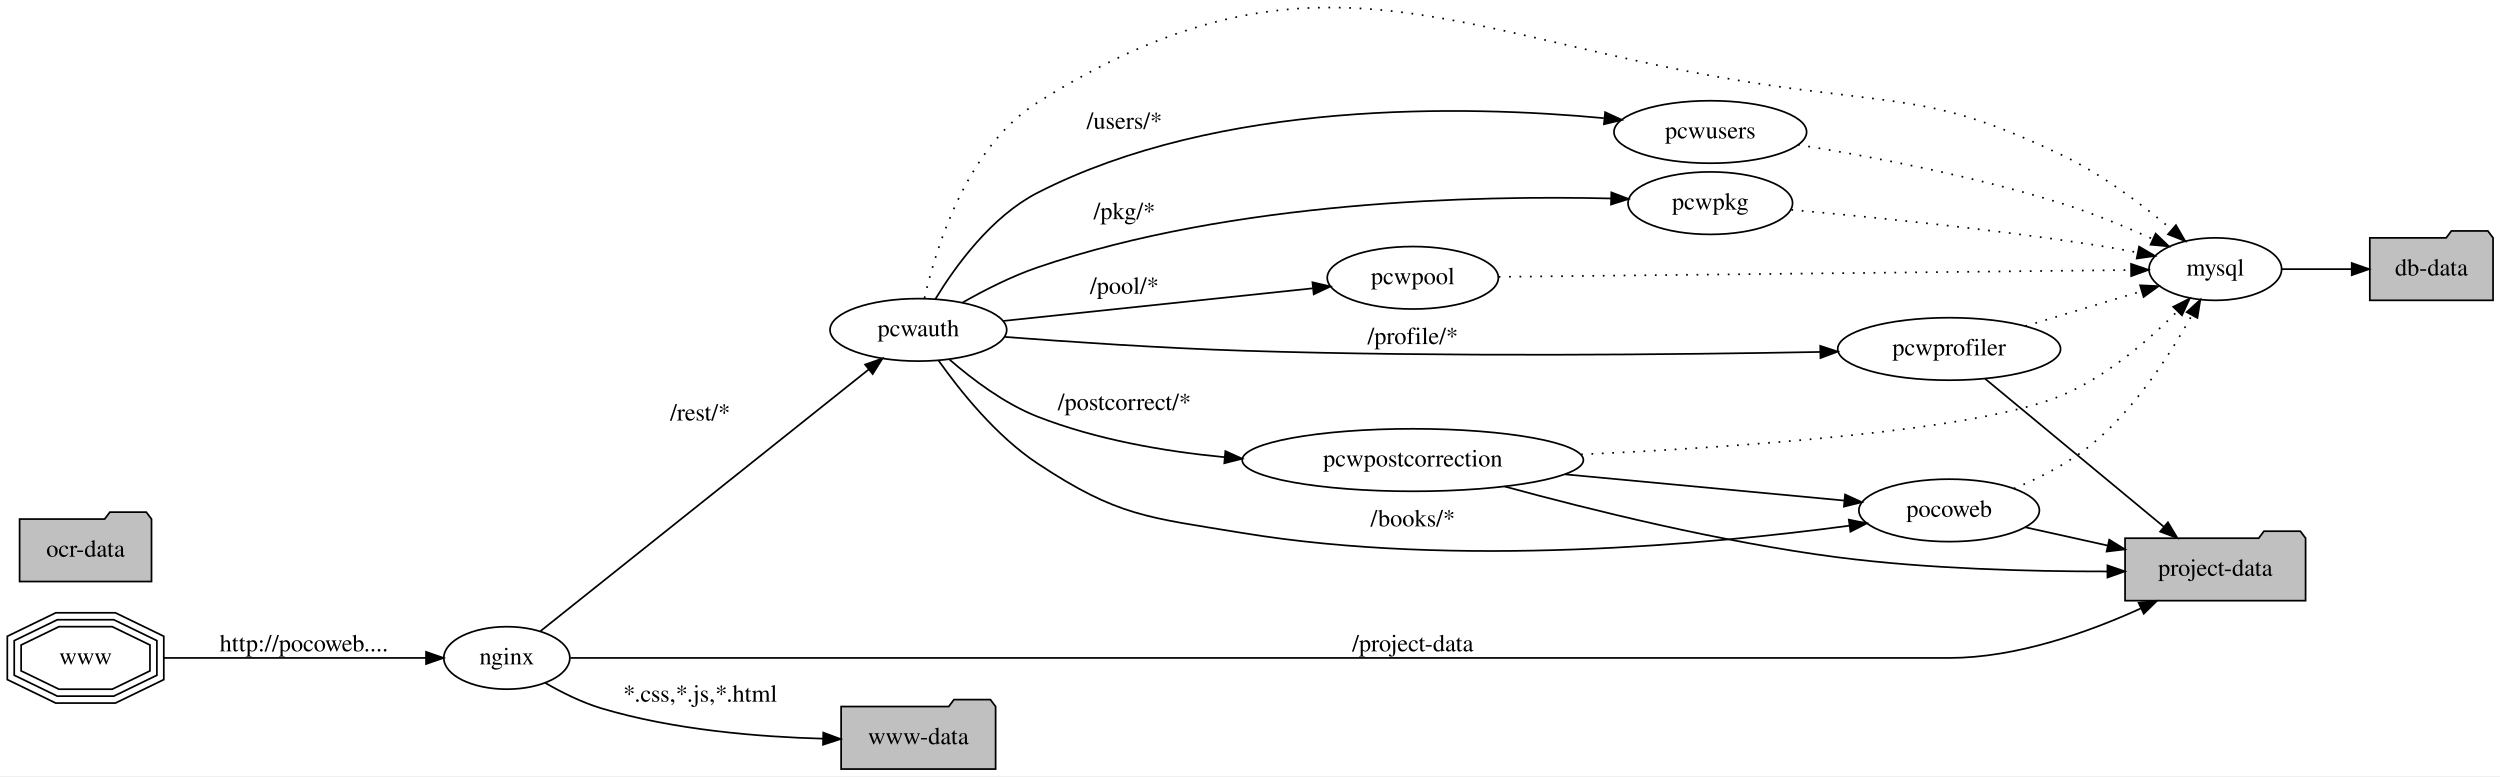
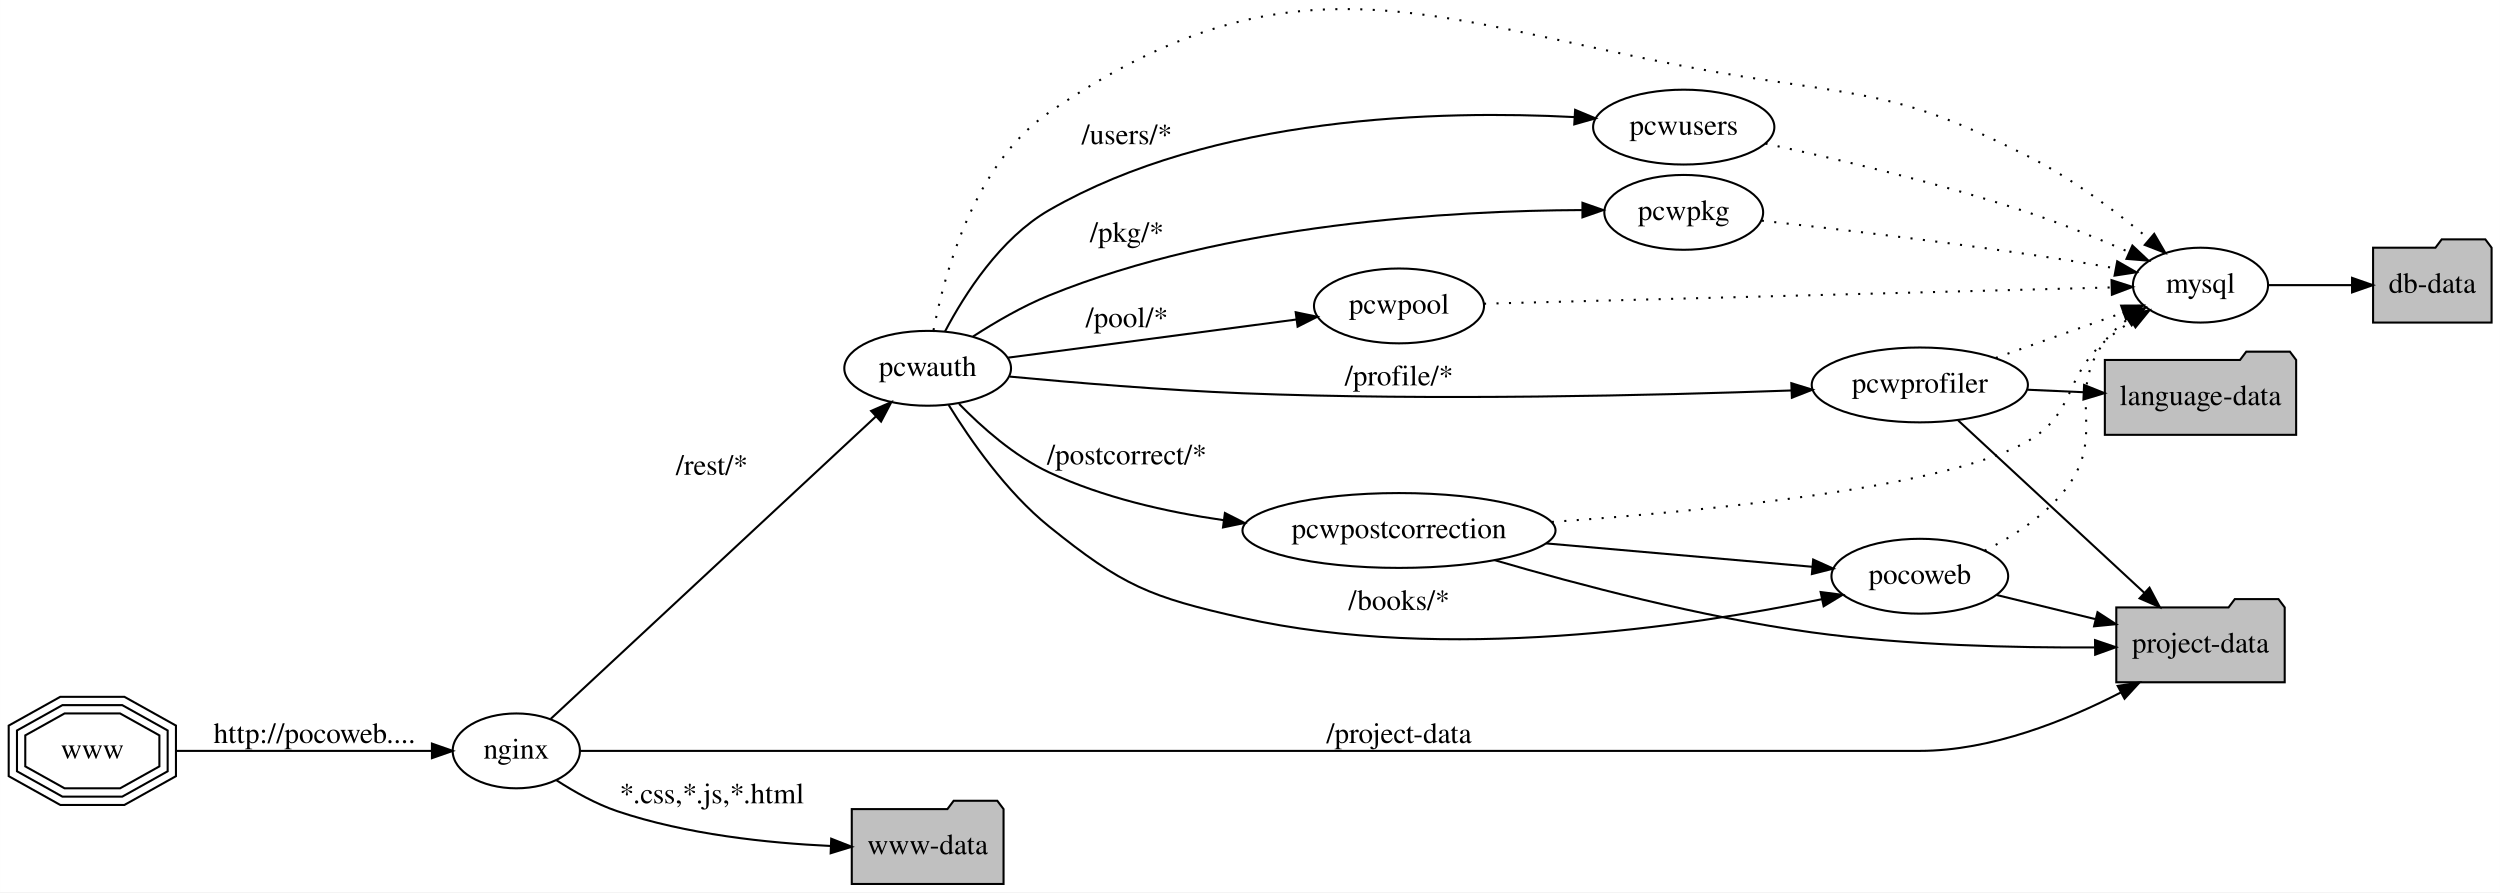
- <svg xmlns="http://www.w3.org/2000/svg" width="1440pt" height="447pt" viewBox="0.00 0.00 1440.22 447.00">
-   <g id="graph0" class="graph" transform="scale(1 1) rotate(0) translate(4 442.997)">
-     <polygon fill="#ffffff" stroke="transparent" points="-4,4 -4,-442.997 1436.216,-442.997 1436.216,4 -4,4" />
+ <svg xmlns="http://www.w3.org/2000/svg" width="1202pt" height="429pt" viewBox="0.00 0.00 1202.28 429.13">
+   <g id="graph0" class="graph" transform="scale(1 1) rotate(0) translate(4 425.1328)">
+     <polygon fill="#ffffff" stroke="transparent" points="-4,4 -4,-425.133 1198.278,-425.133 1198.278,4 -4,4" />
    <g id="node1" class="node">
-       <polygon fill="none" stroke="#000000" points="82.394,-56.544 82.394,-71.456 60.656,-82 29.914,-82 8.176,-71.456 8.176,-56.544 29.914,-46 60.656,-46 82.394,-56.544" />
-       <polygon fill="none" stroke="#000000" points="86.375,-54.033 86.375,-73.966 61.567,-86 29.003,-86 4.195,-73.966 4.195,-54.033 29.003,-42 61.567,-42 86.375,-54.033" />
-       <polygon fill="none" stroke="#000000" points="90.356,-51.523 90.356,-76.477 62.477,-90 28.093,-90 .214,-76.477 .214,-51.523 28.093,-38 62.477,-38 90.356,-51.523" />
-       <text text-anchor="middle" x="45.285" y="-60.3" font-family="Times,serif" font-size="14.00" fill="#000000">www</text>
+       <polygon fill="none" stroke="#000000" points="72.61,-56.544 72.61,-71.456 53.719,-82 27.003,-82 8.111,-71.456 8.111,-56.544 27.003,-46 53.719,-46 72.61,-56.544" />
+       <polygon fill="none" stroke="#000000" points="76.596,-54.192 76.596,-73.808 54.753,-86 25.968,-86 4.125,-73.808 4.125,-54.192 25.968,-42 54.753,-42 76.596,-54.192" />
+       <polygon fill="none" stroke="#000000" points="80.582,-51.84 80.582,-76.16 55.787,-90 24.934,-90 .139,-76.16 .139,-51.84 24.934,-38 55.787,-38 80.582,-51.84" />
+       <text text-anchor="middle" x="40.361" y="-60.3" font-family="Times,serif" font-size="14.00" fill="#000000">www</text>
    </g>
    <g id="node2" class="node">
-       <ellipse fill="none" stroke="#000000" cx="287.967" cy="-64" rx="36.294" ry="18" />
-       <text text-anchor="middle" x="287.967" y="-60.3" font-family="Times,serif" font-size="14.00" fill="#000000">nginx</text>
+       <ellipse fill="none" stroke="#000000" cx="244.269" cy="-64" rx="30.595" ry="18" />
+       <text text-anchor="middle" x="244.269" y="-60.3" font-family="Times,serif" font-size="14.00" fill="#000000">nginx</text>
    </g>
    <g id="edge1" class="edge">
-       <path fill="none" stroke="#000000" d="M90.363,-64C133.382,-64 197.908,-64 241.412,-64" />
-       <polygon fill="#000000" stroke="#000000" points="241.447,-67.5 251.447,-64 241.447,-60.5 241.447,-67.5" />
-       <text text-anchor="middle" x="171.07" y="-67.8" font-family="Times,serif" font-size="14.00" fill="#000000">http://pocoweb....</text>
+       <path fill="none" stroke="#000000" d="M80.646,-64C116.246,-64 167.913,-64 203.621,-64" />
+       <polygon fill="#000000" stroke="#000000" points="203.698,-67.5 213.698,-64 203.698,-60.5 203.698,-67.5" />
+       <text text-anchor="middle" x="147.221" y="-67.8" font-family="Times,serif" font-size="14.00" fill="#000000">http://pocoweb....</text>
    </g>
    <g id="node5" class="node">
-       <ellipse fill="none" stroke="#000000" cx="525.059" cy="-253" rx="50.892" ry="18" />
-       <text text-anchor="middle" x="525.059" y="-249.3" font-family="Times,serif" font-size="14.00" fill="#000000">pcwauth</text>
+       <ellipse fill="none" stroke="#000000" cx="442.112" cy="-248" rx="40.094" ry="18" />
+       <text text-anchor="middle" x="442.112" y="-244.3" font-family="Times,serif" font-size="14.00" fill="#000000">pcwauth</text>
    </g>
    <g id="edge2" class="edge">
-       <path fill="none" stroke="#000000" d="M307.369,-79.467C349.083,-112.719 447.477,-191.155 496.403,-230.156" />
-       <polygon fill="#000000" stroke="#000000" points="494.376,-233.017 504.377,-236.513 498.739,-227.543 494.376,-233.017" />
-       <text text-anchor="middle" x="399.364" y="-200.8" font-family="Times,serif" font-size="14.00" fill="#000000">/rest/*</text>
+       <path fill="none" stroke="#000000" d="M260.796,-79.371C295.521,-111.666 376.225,-186.723 417.234,-224.863" />
+       <polygon fill="#000000" stroke="#000000" points="414.94,-227.508 424.646,-231.756 419.707,-222.382 414.94,-227.508" />
+       <text text-anchor="middle" x="338.316" y="-196.8" font-family="Times,serif" font-size="14.00" fill="#000000">/rest/*</text>
    </g>
    <g id="node11" class="node">
-       <polygon fill="#c0c0c0" stroke="#000000" points="569.559,-36 566.559,-40 545.559,-40 542.559,-36 480.559,-36 480.559,0 569.559,0 569.559,-36" />
-       <text text-anchor="middle" x="525.059" y="-14.3" font-family="Times,serif" font-size="14.00" fill="#000000">www-data</text>
+       <polygon fill="#c0c0c0" stroke="#000000" points="478.612,-36 475.612,-40 454.612,-40 451.612,-36 405.612,-36 405.612,0 478.612,0 478.612,-36" />
+       <text text-anchor="middle" x="442.112" y="-14.3" font-family="Times,serif" font-size="14.00" fill="#000000">www-data</text>
    </g>
    <g id="edge4" class="edge">
-       <path fill="none" stroke="#000000" d="M310.124,-49.609C319.67,-44.105 331.19,-38.35 342.364,-35 384.061,-22.499 433.299,-18.5 470.147,-17.488" />
-       <polygon fill="#000000" stroke="#000000" points="470.271,-20.986 480.195,-17.277 470.124,-13.988 470.271,-20.986" />
-       <text text-anchor="middle" x="399.364" y="-38.8" font-family="Times,serif" font-size="14.00" fill="#000000">*.css,*.js,*.html</text>
+       <path fill="none" stroke="#000000" d="M263.646,-49.836C272.183,-44.298 282.585,-38.458 292.816,-35 325.977,-23.792 365.391,-19.663 395.393,-18.271" />
+       <polygon fill="#000000" stroke="#000000" points="395.726,-21.761 405.587,-17.886 395.462,-14.766 395.726,-21.761" />
+       <text text-anchor="middle" x="338.316" y="-38.8" font-family="Times,serif" font-size="14.00" fill="#000000">*.css,*.js,*.html</text>
    </g>
    <g id="node12" class="node">
-       <polygon fill="#c0c0c0" stroke="#000000" points="1324.216,-133 1321.216,-137 1300.216,-137 1297.216,-133 1220.216,-133 1220.216,-97 1324.216,-97 1324.216,-133" />
-       <text text-anchor="middle" x="1272.216" y="-111.3" font-family="Times,serif" font-size="14.00" fill="#000000">project-data</text>
+       <polygon fill="#c0c0c0" stroke="#000000" points="1094.778,-133 1091.778,-137 1070.778,-137 1067.778,-133 1013.778,-133 1013.778,-97 1094.778,-97 1094.778,-133" />
+       <text text-anchor="middle" x="1054.278" y="-111.3" font-family="Times,serif" font-size="14.00" fill="#000000">project-data</text>
    </g>
    <g id="edge3" class="edge">
-       <path fill="none" stroke="#000000" d="M324.522,-64C371.09,-64 454.055,-64 525.059,-64 525.059,-64 525.059,-64 1118.872,-64 1157.606,-64 1199.16,-78.833 1229.227,-92.5" />
-       <polygon fill="#000000" stroke="#000000" points="1228.027,-95.802 1238.567,-96.876 1230.997,-89.464 1228.027,-95.802" />
-       <text text-anchor="middle" x="809.896" y="-67.8" font-family="Times,serif" font-size="14.00" fill="#000000">/project-data</text>
+       <path fill="none" stroke="#000000" d="M275.111,-64C314.032,-64 383.034,-64 442.112,-64 442.112,-64 442.112,-64 919.283,-64 953.572,-64 989.782,-78.577 1016.059,-92.144" />
+       <polygon fill="#000000" stroke="#000000" points="1014.45,-95.253 1024.919,-96.876 1017.747,-89.078 1014.45,-95.253" />
+       <text text-anchor="middle" x="668.802" y="-67.8" font-family="Times,serif" font-size="14.00" fill="#000000">/project-data</text>
    </g>
    <g id="node3" class="node">
-       <ellipse fill="none" stroke="#000000" cx="1118.872" cy="-149" rx="51.991" ry="18" />
-       <text text-anchor="middle" x="1118.872" y="-145.3" font-family="Times,serif" font-size="14.00" fill="#000000">pocoweb</text>
+       <ellipse fill="none" stroke="#000000" cx="919.283" cy="-148" rx="42.494" ry="18" />
+       <text text-anchor="middle" x="919.283" y="-144.3" font-family="Times,serif" font-size="14.00" fill="#000000">pocoweb</text>
    </g>
    <g id="node4" class="node">
-       <ellipse fill="none" stroke="#000000" cx="1272.216" cy="-288" rx="38.194" ry="18" />
-       <text text-anchor="middle" x="1272.216" y="-284.3" font-family="Times,serif" font-size="14.00" fill="#000000">mysql</text>
+       <ellipse fill="none" stroke="#000000" cx="1054.278" cy="-288" rx="32.494" ry="18" />
+       <text text-anchor="middle" x="1054.278" y="-284.3" font-family="Times,serif" font-size="14.00" fill="#000000">mysql</text>
    </g>
    <g id="edge5" class="edge">
-       <path fill="none" stroke="#000000" stroke-dasharray="1,5" d="M1156.149,-161.555C1171.483,-167.904 1188.763,-176.695 1202.216,-188 1226.633,-208.519 1246.534,-239.474 1258.79,-261.502" />
-       <polygon fill="#000000" stroke="#000000" points="1255.732,-263.206 1263.565,-270.34 1261.891,-259.878 1255.732,-263.206" />
+       <path fill="none" stroke="#000000" stroke-dasharray="1,5" d="M950.453,-160.295C964.531,-167.321 980.224,-177.466 990.278,-191 1009.435,-216.786 988.944,-235.347 1008.278,-261 1011.257,-264.952 1014.996,-268.43 1019.049,-271.461" />
+       <polygon fill="#000000" stroke="#000000" points="1017.372,-274.545 1027.665,-277.06 1021.187,-268.676 1017.372,-274.545" />
    </g>
    <g id="edge6" class="edge">
-       <path fill="none" stroke="#000000" d="M1162.814,-139.257C1177.619,-135.974 1194.428,-132.248 1210.351,-128.717" />
-       <polygon fill="#000000" stroke="#000000" points="1211.12,-132.131 1220.125,-126.55 1209.605,-125.297 1211.12,-132.131" />
+       <path fill="none" stroke="#000000" d="M956.171,-138.983C970.772,-135.413 987.797,-131.252 1003.527,-127.406" />
+       <polygon fill="#000000" stroke="#000000" points="1004.755,-130.709 1013.638,-124.935 1003.093,-123.909 1004.755,-130.709" />
    </g>
    <g id="node14" class="node">
-       <polygon fill="#c0c0c0" stroke="#000000" points="1432.216,-306 1429.216,-310 1408.216,-310 1405.216,-306 1361.216,-306 1361.216,-270 1432.216,-270 1432.216,-306" />
-       <text text-anchor="middle" x="1396.716" y="-284.3" font-family="Times,serif" font-size="14.00" fill="#000000">db-data</text>
+       <polygon fill="#c0c0c0" stroke="#000000" points="1194.278,-306 1191.278,-310 1170.278,-310 1167.278,-306 1137.278,-306 1137.278,-270 1194.278,-270 1194.278,-306" />
+       <text text-anchor="middle" x="1165.778" y="-284.3" font-family="Times,serif" font-size="14.00" fill="#000000">db-data</text>
+     </g>
+     <g id="edge21" class="edge">
+       <path fill="none" stroke="#000000" d="M1086.829,-288C1099.407,-288 1113.903,-288 1127.014,-288" />
+       <polygon fill="#000000" stroke="#000000" points="1127.168,-291.5 1137.168,-288 1127.168,-284.5 1127.168,-291.5" />
+     </g>
+     <g id="edge7" class="edge">
+       <path fill="none" stroke="#000000" d="M452.213,-230.371C462.551,-213.586 479.966,-188.504 500.409,-172 535.987,-143.277 548.794,-138.021 593.409,-128 690.788,-106.126 808.376,-123.804 872.305,-136.974" />
+       <polygon fill="#000000" stroke="#000000" points="871.586,-140.399 882.093,-139.042 873.033,-133.55 871.586,-140.399" />
+       <text text-anchor="middle" x="668.802" y="-131.8" font-family="Times,serif" font-size="14.00" fill="#000000">/books/*</text>
+     </g>
+     <g id="edge13" class="edge">
+       <path fill="none" stroke="#000000" stroke-dasharray="1,5" d="M444.933,-266.33C450.287,-294.187 464.758,-346.523 500.409,-371 628.355,-458.846 695.682,-408.192 849.288,-386 905.236,-377.917 920.732,-375.312 971.278,-350 992.506,-339.37 1013.908,-323.219 1029.662,-310.067" />
+       <polygon fill="#000000" stroke="#000000" points="1032.016,-312.659 1037.355,-303.508 1027.475,-307.333 1032.016,-312.659" />
+     </g>
+     <g id="node6" class="node">
+       <ellipse fill="none" stroke="#000000" cx="805.741" cy="-364" rx="43.592" ry="18" />
+       <text text-anchor="middle" x="805.741" y="-360.3" font-family="Times,serif" font-size="14.00" fill="#000000">pcwusers</text>
+     </g>
+     <g id="edge8" class="edge">
+       <path fill="none" stroke="#000000" d="M450.482,-265.769C459.929,-283.678 477.076,-310.536 500.409,-324 579.473,-369.623 688.898,-372.182 753.012,-368.826" />
+       <polygon fill="#000000" stroke="#000000" points="753.51,-372.303 763.285,-368.217 753.096,-365.315 753.51,-372.303" />
+       <text text-anchor="middle" x="537.909" y="-355.8" font-family="Times,serif" font-size="14.00" fill="#000000">/users/*</text>
+     </g>
+     <g id="node7" class="node">
+       <ellipse fill="none" stroke="#000000" cx="919.283" cy="-240" rx="51.991" ry="18" />
+       <text text-anchor="middle" x="919.283" y="-236.3" font-family="Times,serif" font-size="14.00" fill="#000000">pcwprofiler</text>
+     </g>
+     <g id="edge9" class="edge">
+       <path fill="none" stroke="#000000" d="M481.563,-244.011C512.064,-241.136 555.364,-237.506 593.409,-236 685.309,-232.361 791.891,-234.956 857.456,-237.336" />
+       <polygon fill="#000000" stroke="#000000" points="857.495,-240.839 867.618,-237.715 857.755,-233.844 857.495,-240.839" />
+       <text text-anchor="middle" x="668.802" y="-239.8" font-family="Times,serif" font-size="14.00" fill="#000000">/profile/*</text>
+     </g>
+     <g id="node8" class="node">
+       <ellipse fill="none" stroke="#000000" cx="668.802" cy="-170" rx="75.287" ry="18" />
+       <text text-anchor="middle" x="668.802" y="-166.3" font-family="Times,serif" font-size="14.00" fill="#000000">pcwpostcorrection</text>
+     </g>
+     <g id="edge10" class="edge">
+       <path fill="none" stroke="#000000" d="M457.225,-230.886C468.099,-219.706 483.736,-205.785 500.409,-198 526.358,-185.883 556.71,-178.924 584.444,-174.956" />
+       <polygon fill="#000000" stroke="#000000" points="585.075,-178.403 594.531,-173.625 584.159,-171.464 585.075,-178.403" />
+       <text text-anchor="middle" x="537.909" y="-201.8" font-family="Times,serif" font-size="14.00" fill="#000000">/postcorrect/*</text>
+     </g>
+     <g id="node9" class="node">
+       <ellipse fill="none" stroke="#000000" cx="805.741" cy="-323" rx="38.194" ry="18" />
+       <text text-anchor="middle" x="805.741" y="-319.3" font-family="Times,serif" font-size="14.00" fill="#000000">pcwpkg</text>
+     </g>
+     <g id="edge11" class="edge">
+       <path fill="none" stroke="#000000" d="M463.968,-263.322C474.567,-270.168 487.725,-277.838 500.409,-283 585.838,-317.766 694.791,-323.84 756.765,-324.104" />
+       <polygon fill="#000000" stroke="#000000" points="757.038,-327.604 767.035,-324.096 757.032,-320.604 757.038,-327.604" />
+       <text text-anchor="middle" x="537.909" y="-308.8" font-family="Times,serif" font-size="14.00" fill="#000000">/pkg/*</text>
+     </g>
+     <g id="node10" class="node">
+       <ellipse fill="none" stroke="#000000" cx="668.802" cy="-278" rx="40.893" ry="18" />
+       <text text-anchor="middle" x="668.802" y="-274.3" font-family="Times,serif" font-size="14.00" fill="#000000">pcwpool</text>
+     </g>
+     <g id="edge12" class="edge">
+       <path fill="none" stroke="#000000" d="M480.824,-253.123C519.142,-258.194 577.946,-265.976 619.566,-271.484" />
+       <polygon fill="#000000" stroke="#000000" points="619.117,-274.955 629.49,-272.797 620.035,-268.016 619.117,-274.955" />
+       <text text-anchor="middle" x="537.909" y="-267.8" font-family="Times,serif" font-size="14.00" fill="#000000">/pool/*</text>
    </g>
    <g id="edge20" class="edge">
-       <path fill="none" stroke="#000000" d="M1310.586,-288C1323.214,-288 1337.388,-288 1350.535,-288" />
-       <polygon fill="#000000" stroke="#000000" points="1350.81,-291.5 1360.81,-288 1350.81,-284.5 1350.81,-291.5" />
+       <path fill="none" stroke="#000000" stroke-dasharray="1,5" d="M845.03,-356.083C878.884,-348.833 928.854,-337.103 971.278,-323 987.591,-317.577 1005.197,-310.359 1019.979,-303.886" />
+       <polygon fill="#000000" stroke="#000000" points="1021.528,-307.028 1029.243,-299.767 1018.684,-300.632 1021.528,-307.028" />
    </g>
-     <g id="edge7" class="edge">
-       <path fill="none" stroke="#000000" d="M536.711,-235.31C548.993,-217.942 569.851,-191.818 593.755,-176 639.935,-145.441 657.117,-145.009 711.755,-136 834.956,-115.686 981.885,-129.579 1061.198,-140.156" />
-       <polygon fill="#000000" stroke="#000000" points="1061.083,-143.672 1071.464,-141.557 1062.029,-136.737 1061.083,-143.672" />
-       <text text-anchor="middle" x="809.896" y="-139.8" font-family="Times,serif" font-size="14.00" fill="#000000">/books/*</text>
+     <g id="edge16" class="edge">
+       <path fill="none" stroke="#000000" stroke-dasharray="1,5" d="M955.815,-252.989C974.832,-259.751 998.036,-268.002 1017.141,-274.795" />
+       <polygon fill="#000000" stroke="#000000" points="1016.12,-278.147 1026.715,-278.199 1018.465,-271.551 1016.12,-278.147" />
    </g>
-     <g id="edge13" class="edge">
-       <path fill="none" stroke="#000000" stroke-dasharray="1,5" d="M528.586,-271.329C535.371,-300.952 553.307,-358.593 593.755,-384 760.416,-488.687 841.215,-415.252 1036.527,-391 1103.252,-382.715 1122.458,-382.796 1183.216,-354 1206.669,-342.885 1230.123,-325.153 1247.061,-310.866" />
-       <polygon fill="#000000" stroke="#000000" points="1249.536,-313.354 1254.825,-304.174 1244.965,-308.052 1249.536,-313.354" />
+     <g id="edge15" class="edge">
+       <path fill="none" stroke="#000000" d="M937.77,-222.881C960.905,-201.46 1000.705,-164.607 1027.256,-140.021" />
+       <polygon fill="#000000" stroke="#000000" points="1029.744,-142.488 1034.703,-133.126 1024.987,-137.352 1029.744,-142.488" />
    </g>
-     <g id="node6" class="node">
-       <ellipse fill="none" stroke="#000000" cx="981.282" cy="-367" rx="55.491" ry="18" />
-       <text text-anchor="middle" x="981.282" y="-363.3" font-family="Times,serif" font-size="14.00" fill="#000000">pcwusers</text>
+     <g id="node13" class="node">
+       <polygon fill="#c0c0c0" stroke="#000000" points="1100.278,-252 1097.278,-256 1076.278,-256 1073.278,-252 1008.278,-252 1008.278,-216 1100.278,-216 1100.278,-252" />
+       <text text-anchor="middle" x="1054.278" y="-230.3" font-family="Times,serif" font-size="14.00" fill="#000000">language-data</text>
    </g>
-     <g id="edge8" class="edge">
-       <path fill="none" stroke="#000000" d="M534.807,-270.676C546.233,-289.477 567.052,-318.35 593.755,-332 698.523,-385.557 840.123,-382.437 919.934,-374.972" />
-       <polygon fill="#000000" stroke="#000000" points="920.696,-378.414 930.302,-373.945 920.006,-371.448 920.696,-378.414" />
-       <text text-anchor="middle" x="643.755" y="-368.8" font-family="Times,serif" font-size="14.00" fill="#000000">/users/*</text>
+     <g id="edge14" class="edge">
+       <path fill="none" stroke="#000000" d="M971.09,-237.697C979.854,-237.308 988.992,-236.902 997.868,-236.507" />
+       <polygon fill="#000000" stroke="#000000" points="998.293,-239.992 1008.128,-236.051 997.982,-232.999 998.293,-239.992" />
    </g>
-     <g id="node7" class="node">
-       <ellipse fill="none" stroke="#000000" cx="1118.872" cy="-242" rx="64.189" ry="18" />
-       <text text-anchor="middle" x="1118.872" y="-238.3" font-family="Times,serif" font-size="14.00" fill="#000000">pcwprofiler</text>
-     </g>
-     <g id="edge9" class="edge">
-       <path fill="none" stroke="#000000" d="M574.545,-248.951C612.15,-246.085 665.171,-242.496 711.755,-241 827.94,-237.27 962.871,-238.745 1044.509,-240.277" />
-       <polygon fill="#000000" stroke="#000000" points="1044.62,-243.78 1054.685,-240.474 1044.755,-236.781 1044.62,-243.78" />
-       <text text-anchor="middle" x="809.896" y="-244.8" font-family="Times,serif" font-size="14.00" fill="#000000">/profile/*</text>
-     </g>
-     <g id="node8" class="node">
-       <ellipse fill="none" stroke="#000000" cx="809.896" cy="-178" rx="98.283" ry="18" />
-       <text text-anchor="middle" x="809.896" y="-174.3" font-family="Times,serif" font-size="14.00" fill="#000000">pcwpostcorrection</text>
-     </g>
-     <g id="edge10" class="edge">
-       <path fill="none" stroke="#000000" d="M543.021,-235.887C556.044,-224.556 574.655,-210.456 593.755,-203 627.383,-189.873 666.025,-183.063 701.251,-179.683" />
-       <polygon fill="#000000" stroke="#000000" points="701.918,-183.138 711.575,-178.779 701.308,-176.164 701.918,-183.138" />
-       <text text-anchor="middle" x="643.755" y="-206.8" font-family="Times,serif" font-size="14.00" fill="#000000">/postcorrect/*</text>
-     </g>
-     <g id="node9" class="node">
-       <ellipse fill="none" stroke="#000000" cx="981.282" cy="-326" rx="47.392" ry="18" />
-       <text text-anchor="middle" x="981.282" y="-322.3" font-family="Times,serif" font-size="14.00" fill="#000000">pcwpkg</text>
-     </g>
-     <g id="edge11" class="edge">
-       <path fill="none" stroke="#000000" d="M550.318,-268.625C562.951,-275.81 578.721,-283.86 593.755,-289 706.216,-327.447 847.035,-330.532 924.185,-328.696" />
-       <polygon fill="#000000" stroke="#000000" points="924.283,-332.195 934.183,-328.422 924.091,-325.197 924.283,-332.195" />
-       <text text-anchor="middle" x="643.755" y="-316.8" font-family="Times,serif" font-size="14.00" fill="#000000">/pkg/*</text>
-     </g>
-     <g id="node10" class="node">
-       <ellipse fill="none" stroke="#000000" cx="809.896" cy="-283" rx="49.291" ry="18" />
-       <text text-anchor="middle" x="809.896" y="-279.3" font-family="Times,serif" font-size="14.00" fill="#000000">pcwpool</text>
-     </g>
-     <g id="edge12" class="edge">
-       <path fill="none" stroke="#000000" d="M573.701,-258.123C623.156,-263.332 699.77,-271.401 752.245,-276.928" />
-       <polygon fill="#000000" stroke="#000000" points="752.092,-280.431 762.404,-277.998 752.825,-273.47 752.092,-280.431" />
-       <text text-anchor="middle" x="643.755" y="-273.8" font-family="Times,serif" font-size="14.00" fill="#000000">/pool/*</text>
+     <g id="edge18" class="edge">
+       <path fill="none" stroke="#000000" d="M739.576,-163.784C780.304,-160.207 830.577,-155.791 867.584,-152.541" />
+       <polygon fill="#000000" stroke="#000000" points="867.996,-156.018 877.651,-151.657 867.383,-149.045 867.996,-156.018" />
    </g>
    <g id="edge19" class="edge">
-       <path fill="none" stroke="#000000" stroke-dasharray="1,5" d="M1031.788,-359.672C1073.073,-352.987 1132.667,-341.743 1183.216,-326 1201.016,-320.456 1220.108,-312.578 1236.026,-305.432" />
-       <polygon fill="#000000" stroke="#000000" points="1237.85,-308.446 1245.488,-301.104 1234.938,-302.081 1237.85,-308.446" />
-     </g>
-     <g id="edge15" class="edge">
-       <path fill="none" stroke="#000000" stroke-dasharray="1,5" d="M1162.814,-255.182C1183.806,-261.479 1208.827,-268.985 1229.639,-275.228" />
-       <polygon fill="#000000" stroke="#000000" points="1228.898,-278.659 1239.482,-278.18 1230.909,-271.955 1228.898,-278.659" />
-     </g>
-     <g id="edge14" class="edge">
-       <path fill="none" stroke="#000000" d="M1139.553,-224.872C1166.118,-202.87 1212.403,-164.537 1242.674,-139.466" />
-       <polygon fill="#000000" stroke="#000000" points="1244.911,-142.158 1250.38,-133.084 1240.446,-136.767 1244.911,-142.158" />
+       <path fill="none" stroke="#000000" stroke-dasharray="1,5" d="M742.308,-174.11C819.092,-179.508 933.528,-191 971.278,-213 994.551,-226.562 988.071,-243.19 1008.278,-261 1012.173,-264.433 1016.568,-267.657 1021.057,-270.599" />
+       <polygon fill="#000000" stroke="#000000" points="1019.344,-273.654 1029.7,-275.89 1022.999,-267.684 1019.344,-273.654" />
    </g>
    <g id="edge17" class="edge">
-       <path fill="none" stroke="#000000" d="M897.61,-169.767C949.028,-164.941 1012.668,-158.968 1058.478,-154.668" />
-       <polygon fill="#000000" stroke="#000000" points="1058.924,-158.142 1068.553,-153.723 1058.269,-151.173 1058.924,-158.142" />
-     </g>
-     <g id="edge18" class="edge">
-       <path fill="none" stroke="#000000" stroke-dasharray="1,5" d="M906.834,-181.251C1000.45,-185.527 1134.931,-194.99 1183.216,-215 1209.312,-225.815 1233.724,-246.942 1250.355,-263.697" />
-       <polygon fill="#000000" stroke="#000000" points="1247.968,-266.264 1257.427,-271.035 1253.008,-261.406 1247.968,-266.264" />
-     </g>
-     <g id="edge16" class="edge">
-       <path fill="none" stroke="#000000" d="M862.809,-162.772C912,-149.363 987.553,-130.66 1054.527,-122 1106.603,-115.266 1166.237,-113.778 1209.906,-113.826" />
-       <polygon fill="#000000" stroke="#000000" points="1210.076,-117.327 1220.089,-113.865 1210.103,-110.327 1210.076,-117.327" />
-     </g>
-     <g id="edge21" class="edge">
-       <path fill="none" stroke="#000000" stroke-dasharray="1,5" d="M1027.99,-322.145C1072.815,-318.158 1142.348,-311.22 1202.216,-302 1210.402,-300.739 1219.084,-299.183 1227.446,-297.571" />
-       <polygon fill="#000000" stroke="#000000" points="1228.302,-300.969 1237.431,-295.593 1226.942,-294.103 1228.302,-300.969" />
+       <path fill="none" stroke="#000000" d="M714.788,-155.728C754.678,-144.055 814.194,-128.322 867.288,-121 913.021,-114.692 965.614,-113.54 1003.351,-113.762" />
+       <polygon fill="#000000" stroke="#000000" points="1003.55,-117.264 1013.583,-113.858 1003.616,-110.264 1003.55,-117.264" />
    </g>
    <g id="edge22" class="edge">
-       <path fill="none" stroke="#000000" stroke-dasharray="1,5" d="M859.372,-283.535C948.552,-284.5 1135.192,-286.518 1223.681,-287.475" />
-       <polygon fill="#000000" stroke="#000000" points="1223.68,-290.975 1233.718,-287.584 1223.756,-283.976 1223.68,-290.975" />
+       <path fill="none" stroke="#000000" stroke-dasharray="1,5" d="M843.3,-319.002C880.655,-314.865 939.557,-307.908 990.278,-300 997.812,-298.825 1005.818,-297.437 1013.525,-296.029" />
+       <polygon fill="#000000" stroke="#000000" points="1014.231,-299.457 1023.419,-294.182 1012.947,-292.576 1014.231,-299.457" />
    </g>
-     <g id="node13" class="node">
-       <polygon fill="#c0c0c0" stroke="#000000" points="83.285,-144 80.285,-148 59.285,-148 56.285,-144 7.285,-144 7.285,-108 83.285,-108 83.285,-144" />
-       <text text-anchor="middle" x="45.285" y="-122.3" font-family="Times,serif" font-size="14.00" fill="#000000">ocr-data</text>
+     <g id="edge23" class="edge">
+       <path fill="none" stroke="#000000" stroke-dasharray="1,5" d="M709.69,-279.061C783.158,-280.967 936.793,-284.952 1011.566,-286.892" />
+       <polygon fill="#000000" stroke="#000000" points="1011.49,-290.391 1021.577,-287.152 1011.671,-283.393 1011.49,-290.391" />
    </g>
  </g>
</svg>
